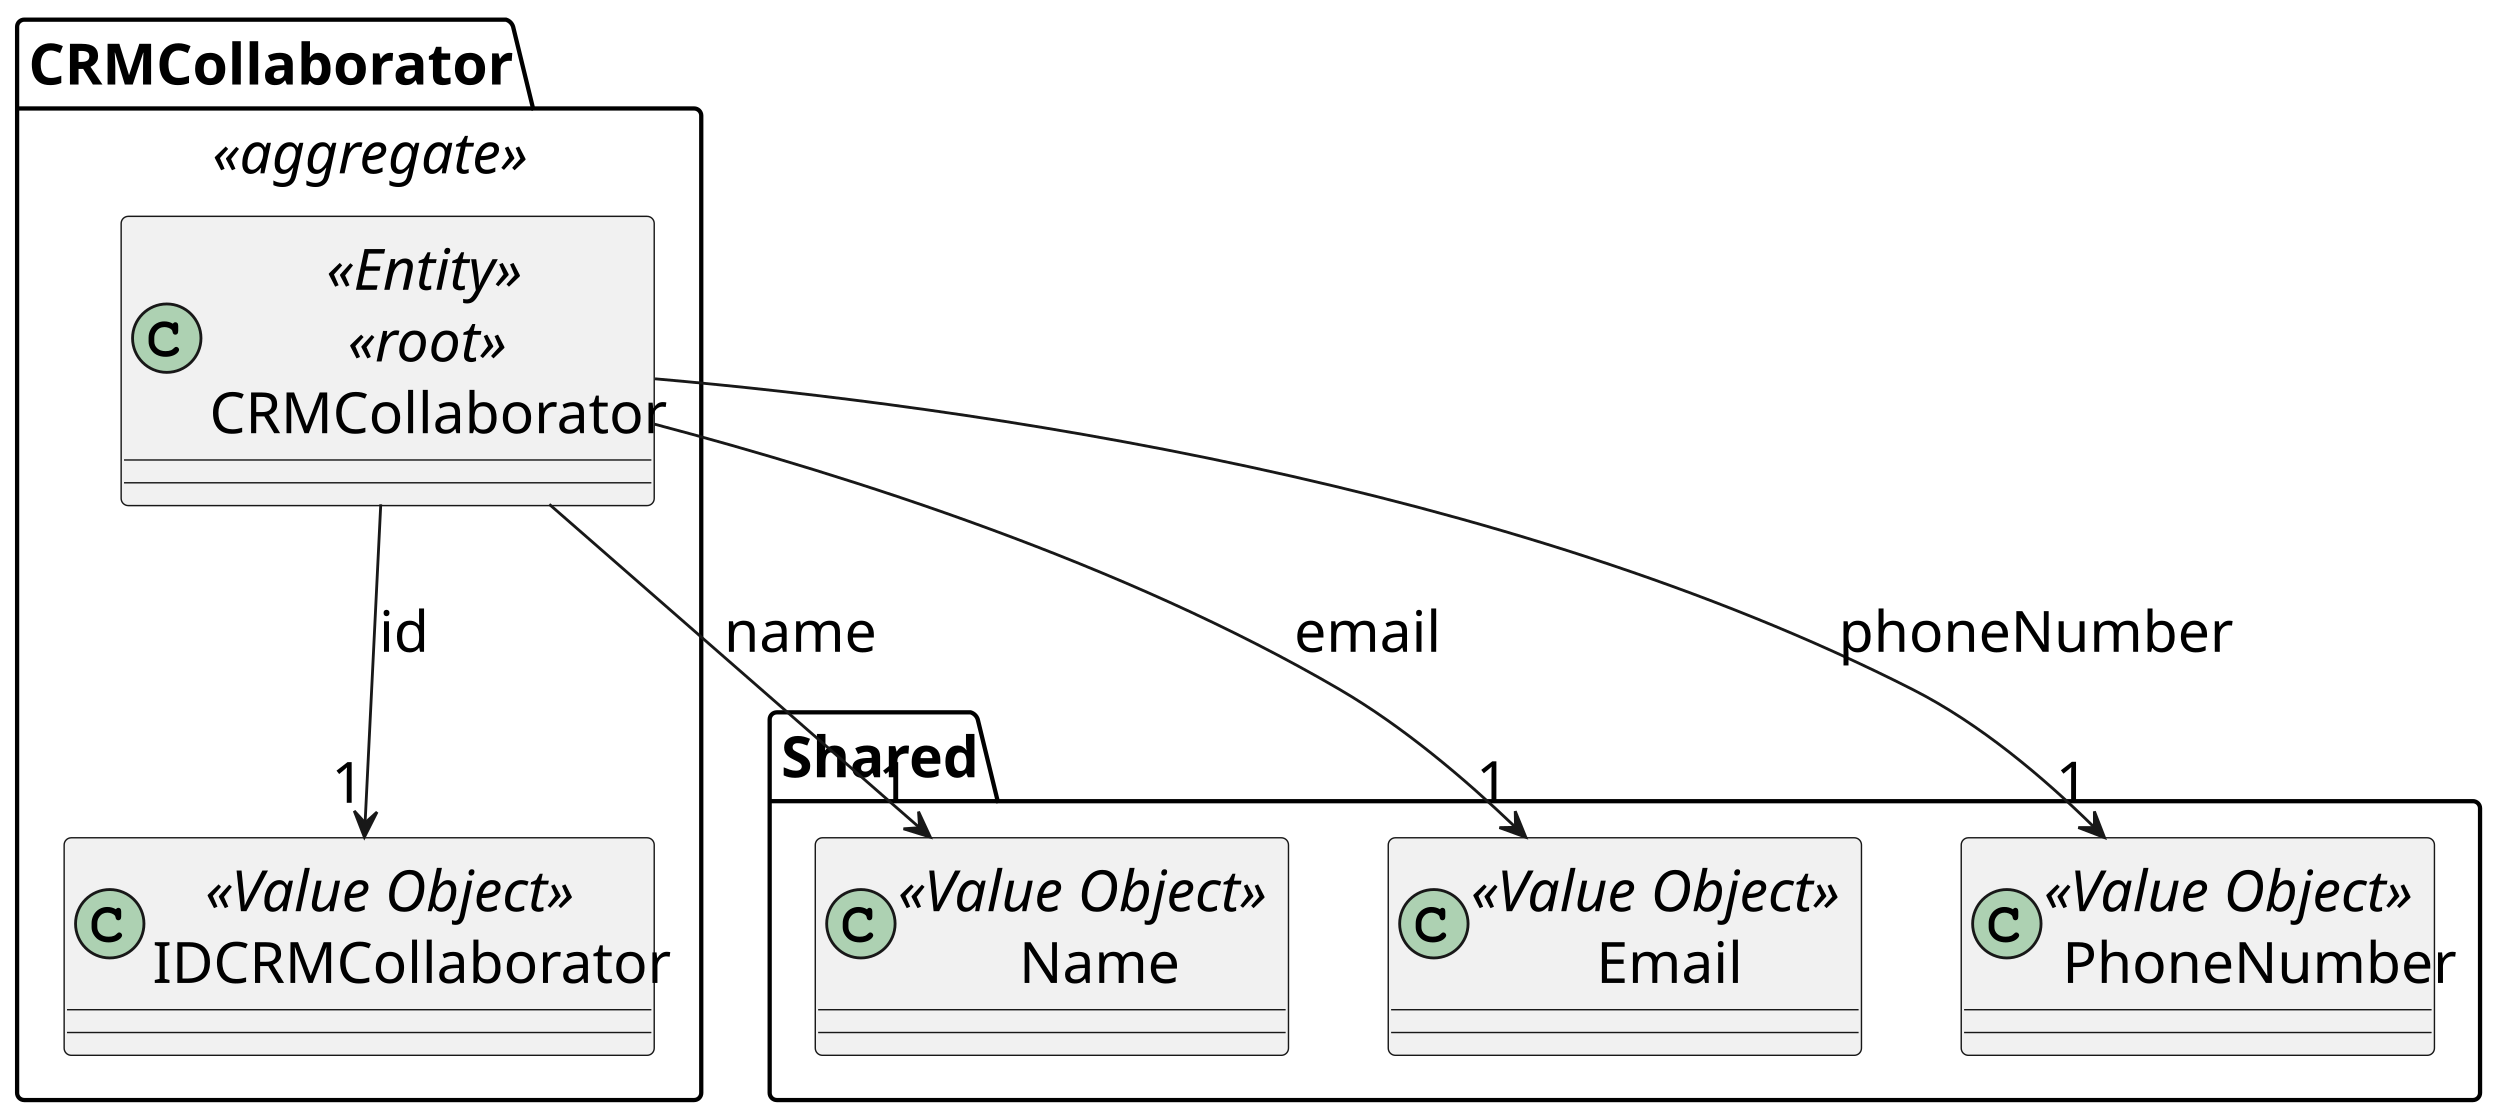
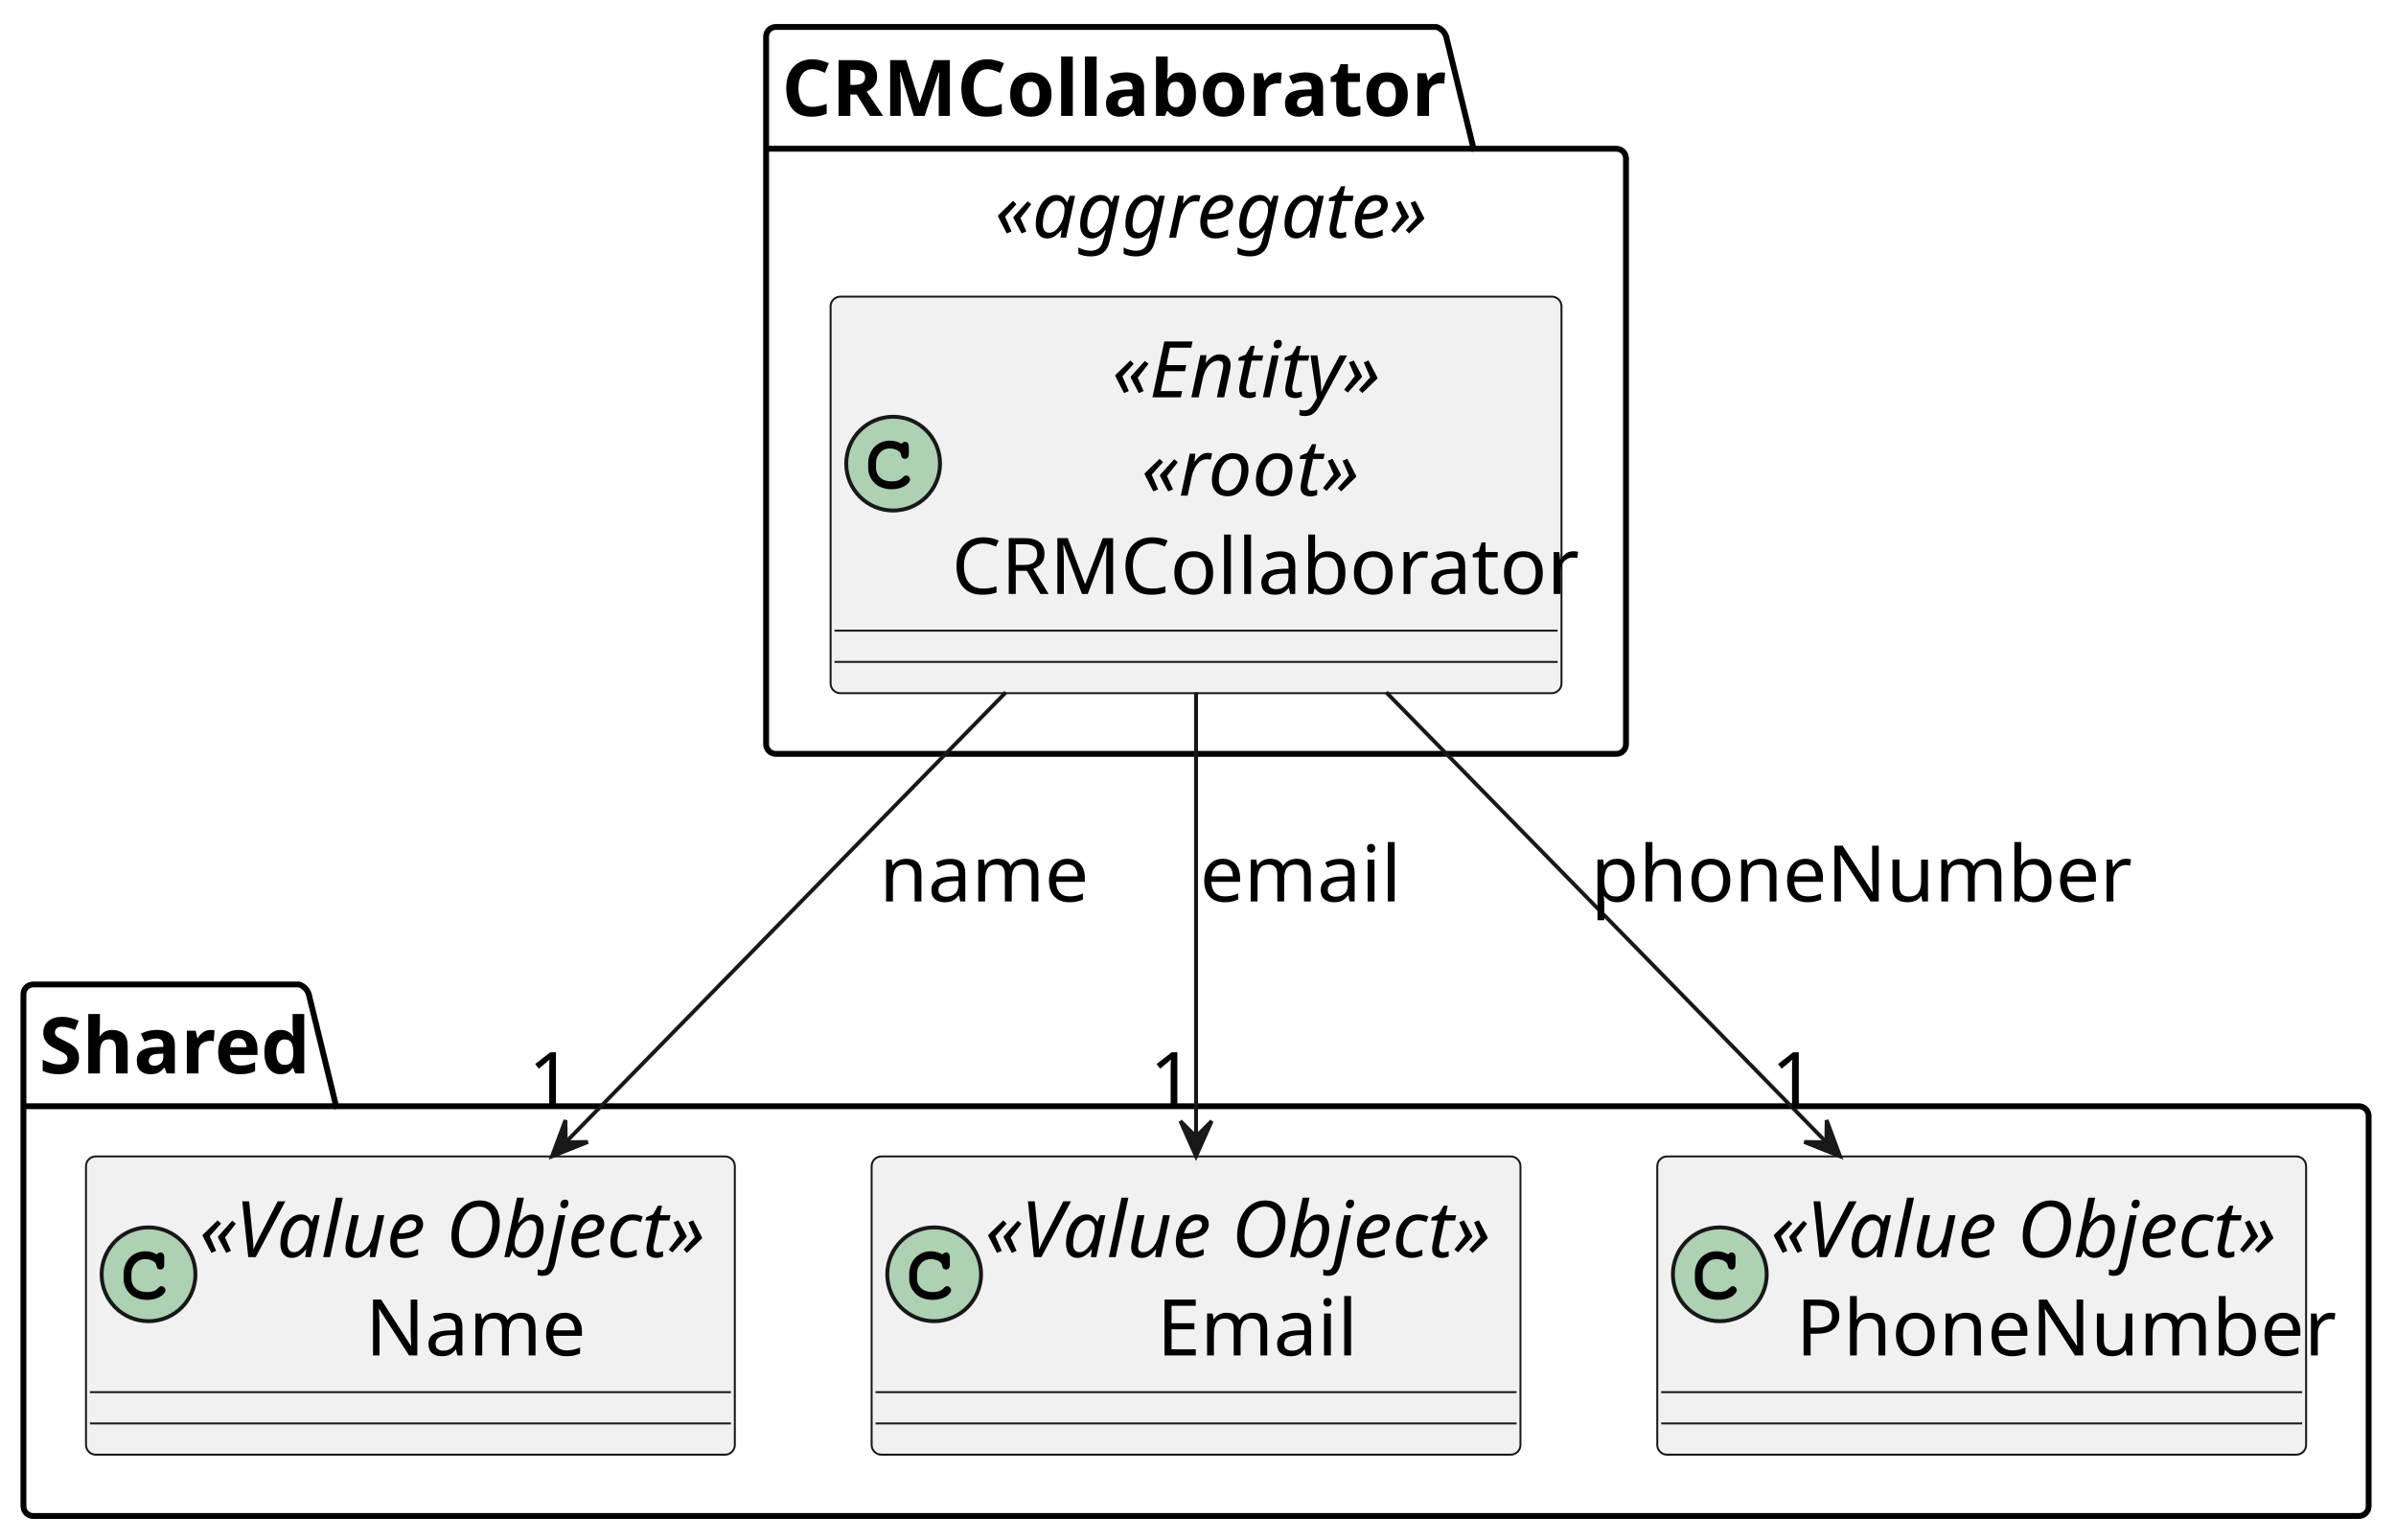
- <svg xmlns="http://www.w3.org/2000/svg" contentStyleType="text/css" height="392px" preserveAspectRatio="none" style="width:877px;height:392px;background:#FFFFFF;" version="1.1" viewBox="0 0 877 392" width="877px" zoomAndPan="magnify">
+ <svg xmlns="http://www.w3.org/2000/svg" contentStyleType="text/css" height="394px" preserveAspectRatio="none" style="width:613px;height:394px;background:#FFFFFF;" version="1.1" viewBox="0 0 613 394" width="613px" zoomAndPan="magnify">
  <defs />
  <g>
    <g id="cluster_CRMCollaborator ">
-       <path d="M8.5,6.894 L177.5,6.894 A3.75,3.75 0 0 1 180,9.395 L187,38.051 L243.5,38.051 A2.5,2.5 0 0 1 246,40.551 L246,383.394 A2.5,2.5 0 0 1 243.5,385.894 L8.5,385.894 A2.5,2.5 0 0 1 6,383.394 L6,9.395 A2.5,2.5 0 0 1 8.5,6.894 " fill="none" style="stroke:#000000;stroke-width:1.5;" />
-       <line style="stroke:#000000;stroke-width:1.5;" x1="6" x2="187" y1="38.051" y2="38.051" />
-       <text fill="#000000" font-family="sans-serif" font-size="20" font-weight="bold" lengthAdjust="spacing" textLength="162" x="10" y="29.656">CRMCollaborator</text>
-       <text fill="#000000" font-family="sans-serif" font-size="20" font-style="italic" lengthAdjust="spacing" textLength="111" x="74.5" y="60.812">«aggregate»</text>
+       <path d="M198.5,6.894 L367.5,6.894 A3.75,3.75 0 0 1 370,9.395 L377,38.051 L413.5,38.051 A2.5,2.5 0 0 1 416,40.551 L416,190.394 A2.5,2.5 0 0 1 413.5,192.894 L198.5,192.894 A2.5,2.5 0 0 1 196,190.394 L196,9.395 A2.5,2.5 0 0 1 198.5,6.894 " fill="none" style="stroke:#000000;stroke-width:1.5;" />
+       <line style="stroke:#000000;stroke-width:1.5;" x1="196" x2="377" y1="38.051" y2="38.051" />
+       <text fill="#000000" font-family="sans-serif" font-size="20" font-weight="bold" lengthAdjust="spacing" textLength="162" x="200" y="29.656">CRMCollaborator</text>
+       <text fill="#000000" font-family="sans-serif" font-size="20" font-style="italic" lengthAdjust="spacing" textLength="111" x="254.5" y="60.812">«aggregate»</text>
    </g>
    <g id="cluster_Shared">
-       <path d="M272.5,249.894 L340.5,249.894 A3.75,3.75 0 0 1 343,252.394 L350,281.051 L867.5,281.051 A2.5,2.5 0 0 1 870,283.551 L870,383.394 A2.5,2.5 0 0 1 867.5,385.894 L272.5,385.894 A2.5,2.5 0 0 1 270,383.394 L270,252.394 A2.5,2.5 0 0 1 272.5,249.894 " fill="none" style="stroke:#000000;stroke-width:1.5;" />
-       <line style="stroke:#000000;stroke-width:1.5;" x1="270" x2="350" y1="281.051" y2="281.051" />
-       <text fill="#000000" font-family="sans-serif" font-size="20" font-weight="bold" lengthAdjust="spacing" textLength="67" x="274" y="272.656">Shared</text>
+       <path d="M8.5,251.894 L76.5,251.894 A3.75,3.75 0 0 1 79,254.394 L86,283.051 L603.5,283.051 A2.5,2.5 0 0 1 606,285.551 L606,385.394 A2.5,2.5 0 0 1 603.5,387.894 L8.5,387.894 A2.5,2.5 0 0 1 6,385.394 L6,254.394 A2.5,2.5 0 0 1 8.5,251.894 " fill="none" style="stroke:#000000;stroke-width:1.5;" />
+       <line style="stroke:#000000;stroke-width:1.5;" x1="6" x2="86" y1="283.051" y2="283.051" />
+       <text fill="#000000" font-family="sans-serif" font-size="20" font-weight="bold" lengthAdjust="spacing" textLength="67" x="10" y="274.656">Shared</text>
    </g>
    <g id="elem_CRMCollaborator">
-       <rect codeLine="4" fill="#F1F1F1" height="101.469" id="CRMCollaborator" rx="2.5" ry="2.5" style="stroke:#181818;stroke-width:0.5;" width="187" x="42.5" y="75.894" />
-       <ellipse cx="58.5" cy="118.629" fill="#ADD1B2" rx="12" ry="12" style="stroke:#181818;stroke-width:1.0;" />
-       <path d="M60.641,113.551 Q60.828,113.301 61.047,113.176 Q61.266,113.035 61.516,113.035 Q61.953,113.035 62.234,113.348 Q62.516,113.644 62.516,114.363 L62.516,116.066 Q62.516,116.785 62.234,117.098 Q61.953,117.41 61.516,117.41 Q61.125,117.41 60.875,117.176 Q60.625,116.957 60.516,116.348 Q60.453,115.926 60.234,115.707 Q59.844,115.269 59.125,115.004 Q58.406,114.738 57.688,114.738 Q56.781,114.738 56.031,115.129 Q55.281,115.519 54.703,116.41 Q54.125,117.285 54.125,118.488 L54.125,119.785 Q54.125,121.238 55.172,122.207 Q56.234,123.176 58.094,123.176 Q59.203,123.176 59.984,122.863 Q60.422,122.691 60.938,122.176 Q61.25,121.863 61.422,121.769 Q61.594,121.676 61.828,121.676 Q62.219,121.676 62.516,121.988 Q62.828,122.285 62.828,122.691 Q62.828,123.098 62.422,123.566 Q61.828,124.254 60.891,124.644 Q59.625,125.176 58.109,125.176 Q56.328,125.176 54.906,124.441 Q53.75,123.848 52.938,122.582 Q52.125,121.316 52.125,119.832 L52.125,118.473 Q52.125,116.91 52.844,115.566 Q53.578,114.207 54.859,113.473 Q56.156,112.738 57.609,112.738 Q58.469,112.738 59.219,112.941 Q59.984,113.144 60.641,113.551 Z " fill="#000000" />
-       <text fill="#000000" font-family="sans-serif" font-size="20" font-style="italic" lengthAdjust="spacing" textLength="71" x="114.5" y="101.656">«Entity»</text>
-       <text fill="#000000" font-family="sans-serif" font-size="20" font-style="italic" lengthAdjust="spacing" textLength="56" x="122" y="126.812">«root»</text>
-       <text fill="#000000" font-family="sans-serif" font-size="20" lengthAdjust="spacing" textLength="153" x="73.5" y="151.969">CRMCollaborator</text>
-       <line style="stroke:#181818;stroke-width:0.5;" x1="43.5" x2="228.5" y1="161.363" y2="161.363" />
-       <line style="stroke:#181818;stroke-width:0.5;" x1="43.5" x2="228.5" y1="169.363" y2="169.363" />
-     </g>
-     <g id="elem_IDCRMCollaborator">
-       <rect codeLine="7" fill="#F1F1F1" height="76.312" id="IDCRMCollaborator" rx="2.5" ry="2.5" style="stroke:#181818;stroke-width:0.5;" width="207" x="22.5" y="293.894" />
-       <ellipse cx="38.5" cy="324.051" fill="#ADD1B2" rx="12" ry="12" style="stroke:#181818;stroke-width:1.0;" />
-       <path d="M40.641,318.973 Q40.828,318.723 41.047,318.598 Q41.266,318.457 41.516,318.457 Q41.953,318.457 42.234,318.769 Q42.516,319.066 42.516,319.785 L42.516,321.488 Q42.516,322.207 42.234,322.519 Q41.953,322.832 41.516,322.832 Q41.125,322.832 40.875,322.598 Q40.625,322.379 40.516,321.769 Q40.453,321.348 40.234,321.129 Q39.844,320.691 39.125,320.426 Q38.406,320.16 37.688,320.16 Q36.781,320.16 36.031,320.551 Q35.281,320.941 34.703,321.832 Q34.125,322.707 34.125,323.91 L34.125,325.207 Q34.125,326.66 35.172,327.629 Q36.234,328.598 38.094,328.598 Q39.203,328.598 39.984,328.285 Q40.422,328.113 40.938,327.598 Q41.25,327.285 41.422,327.191 Q41.594,327.098 41.828,327.098 Q42.219,327.098 42.516,327.41 Q42.828,327.707 42.828,328.113 Q42.828,328.519 42.422,328.988 Q41.828,329.676 40.891,330.066 Q39.625,330.598 38.109,330.598 Q36.328,330.598 34.906,329.863 Q33.75,329.269 32.938,328.004 Q32.125,326.738 32.125,325.254 L32.125,323.894 Q32.125,322.332 32.844,320.988 Q33.578,319.629 34.859,318.894 Q36.156,318.16 37.609,318.16 Q38.469,318.16 39.219,318.363 Q39.984,318.566 40.641,318.973 Z " fill="#000000" />
-       <text fill="#000000" font-family="sans-serif" font-size="20" font-style="italic" lengthAdjust="spacing" textLength="136" x="72" y="319.656">«Value Object»</text>
-       <text fill="#000000" font-family="sans-serif" font-size="20" lengthAdjust="spacing" textLength="173" x="53.5" y="344.812">IDCRMCollaborator</text>
-       <line style="stroke:#181818;stroke-width:0.5;" x1="23.5" x2="228.5" y1="354.207" y2="354.207" />
-       <line style="stroke:#181818;stroke-width:0.5;" x1="23.5" x2="228.5" y1="362.207" y2="362.207" />
+       <rect codeLine="4" fill="#F1F1F1" height="101.469" id="CRMCollaborator" rx="2.5" ry="2.5" style="stroke:#181818;stroke-width:0.5;" width="187" x="212.5" y="75.894" />
+       <ellipse cx="228.5" cy="118.629" fill="#ADD1B2" rx="12" ry="12" style="stroke:#181818;stroke-width:1.0;" />
+       <path d="M230.641,113.551 Q230.828,113.301 231.047,113.176 Q231.266,113.035 231.516,113.035 Q231.953,113.035 232.234,113.348 Q232.516,113.644 232.516,114.363 L232.516,116.066 Q232.516,116.785 232.234,117.098 Q231.953,117.41 231.516,117.41 Q231.125,117.41 230.875,117.176 Q230.625,116.957 230.516,116.348 Q230.453,115.926 230.234,115.707 Q229.844,115.269 229.125,115.004 Q228.406,114.738 227.688,114.738 Q226.781,114.738 226.031,115.129 Q225.281,115.519 224.703,116.41 Q224.125,117.285 224.125,118.488 L224.125,119.785 Q224.125,121.238 225.172,122.207 Q226.234,123.176 228.094,123.176 Q229.203,123.176 229.984,122.863 Q230.422,122.691 230.938,122.176 Q231.25,121.863 231.422,121.769 Q231.594,121.676 231.828,121.676 Q232.219,121.676 232.516,121.988 Q232.828,122.285 232.828,122.691 Q232.828,123.098 232.422,123.566 Q231.828,124.254 230.891,124.644 Q229.625,125.176 228.109,125.176 Q226.328,125.176 224.906,124.441 Q223.75,123.848 222.938,122.582 Q222.125,121.316 222.125,119.832 L222.125,118.473 Q222.125,116.91 222.844,115.566 Q223.578,114.207 224.859,113.473 Q226.156,112.738 227.609,112.738 Q228.469,112.738 229.219,112.941 Q229.984,113.144 230.641,113.551 Z " fill="#000000" />
+       <text fill="#000000" font-family="sans-serif" font-size="20" font-style="italic" lengthAdjust="spacing" textLength="71" x="284.5" y="101.656">«Entity»</text>
+       <text fill="#000000" font-family="sans-serif" font-size="20" font-style="italic" lengthAdjust="spacing" textLength="56" x="292" y="126.812">«root»</text>
+       <text fill="#000000" font-family="sans-serif" font-size="20" lengthAdjust="spacing" textLength="153" x="243.5" y="151.969">CRMCollaborator</text>
+       <line style="stroke:#181818;stroke-width:0.5;" x1="213.5" x2="398.5" y1="161.363" y2="161.363" />
+       <line style="stroke:#181818;stroke-width:0.5;" x1="213.5" x2="398.5" y1="169.363" y2="169.363" />
    </g>
    <g id="elem_Name">
-       <rect codeLine="16" fill="#F1F1F1" height="76.312" id="Name" rx="2.5" ry="2.5" style="stroke:#181818;stroke-width:0.5;" width="166" x="286" y="293.894" />
-       <ellipse cx="302" cy="324.051" fill="#ADD1B2" rx="12" ry="12" style="stroke:#181818;stroke-width:1.0;" />
-       <path d="M304.141,318.973 Q304.328,318.723 304.547,318.598 Q304.766,318.457 305.016,318.457 Q305.453,318.457 305.734,318.769 Q306.016,319.066 306.016,319.785 L306.016,321.488 Q306.016,322.207 305.734,322.519 Q305.453,322.832 305.016,322.832 Q304.625,322.832 304.375,322.598 Q304.125,322.379 304.016,321.769 Q303.953,321.348 303.734,321.129 Q303.344,320.691 302.625,320.426 Q301.906,320.16 301.188,320.16 Q300.281,320.16 299.531,320.551 Q298.781,320.941 298.203,321.832 Q297.625,322.707 297.625,323.91 L297.625,325.207 Q297.625,326.66 298.672,327.629 Q299.734,328.598 301.594,328.598 Q302.703,328.598 303.484,328.285 Q303.922,328.113 304.438,327.598 Q304.75,327.285 304.922,327.191 Q305.094,327.098 305.328,327.098 Q305.719,327.098 306.016,327.41 Q306.328,327.707 306.328,328.113 Q306.328,328.519 305.922,328.988 Q305.328,329.676 304.391,330.066 Q303.125,330.598 301.609,330.598 Q299.828,330.598 298.406,329.863 Q297.25,329.269 296.438,328.004 Q295.625,326.738 295.625,325.254 L295.625,323.894 Q295.625,322.332 296.344,320.988 Q297.078,319.629 298.359,318.894 Q299.656,318.16 301.109,318.16 Q301.969,318.16 302.719,318.363 Q303.484,318.566 304.141,318.973 Z " fill="#000000" />
-       <text fill="#000000" font-family="sans-serif" font-size="20" font-style="italic" lengthAdjust="spacing" textLength="136" x="315" y="319.656">«Value Object»</text>
-       <text fill="#000000" font-family="sans-serif" font-size="20" lengthAdjust="spacing" textLength="51" x="357.5" y="344.812">Name</text>
-       <line style="stroke:#181818;stroke-width:0.5;" x1="287" x2="451" y1="354.207" y2="354.207" />
-       <line style="stroke:#181818;stroke-width:0.5;" x1="287" x2="451" y1="362.207" y2="362.207" />
+       <rect codeLine="10" fill="#F1F1F1" height="76.312" id="Name" rx="2.5" ry="2.5" style="stroke:#181818;stroke-width:0.5;" width="166" x="22" y="295.894" />
+       <ellipse cx="38" cy="326.051" fill="#ADD1B2" rx="12" ry="12" style="stroke:#181818;stroke-width:1.0;" />
+       <path d="M40.141,320.973 Q40.328,320.723 40.547,320.598 Q40.766,320.457 41.016,320.457 Q41.453,320.457 41.734,320.769 Q42.016,321.066 42.016,321.785 L42.016,323.488 Q42.016,324.207 41.734,324.519 Q41.453,324.832 41.016,324.832 Q40.625,324.832 40.375,324.598 Q40.125,324.379 40.016,323.769 Q39.953,323.348 39.734,323.129 Q39.344,322.691 38.625,322.426 Q37.906,322.16 37.188,322.16 Q36.281,322.16 35.531,322.551 Q34.781,322.941 34.203,323.832 Q33.625,324.707 33.625,325.91 L33.625,327.207 Q33.625,328.66 34.672,329.629 Q35.734,330.598 37.594,330.598 Q38.703,330.598 39.484,330.285 Q39.922,330.113 40.438,329.598 Q40.75,329.285 40.922,329.191 Q41.094,329.098 41.328,329.098 Q41.719,329.098 42.016,329.41 Q42.328,329.707 42.328,330.113 Q42.328,330.519 41.922,330.988 Q41.328,331.676 40.391,332.066 Q39.125,332.598 37.609,332.598 Q35.828,332.598 34.406,331.863 Q33.25,331.269 32.438,330.004 Q31.625,328.738 31.625,327.254 L31.625,325.894 Q31.625,324.332 32.344,322.988 Q33.078,321.629 34.359,320.894 Q35.656,320.16 37.109,320.16 Q37.969,320.16 38.719,320.363 Q39.484,320.566 40.141,320.973 Z " fill="#000000" />
+       <text fill="#000000" font-family="sans-serif" font-size="20" font-style="italic" lengthAdjust="spacing" textLength="136" x="51" y="321.656">«Value Object»</text>
+       <text fill="#000000" font-family="sans-serif" font-size="20" lengthAdjust="spacing" textLength="51" x="93.5" y="346.812">Name</text>
+       <line style="stroke:#181818;stroke-width:0.5;" x1="23" x2="187" y1="356.207" y2="356.207" />
+       <line style="stroke:#181818;stroke-width:0.5;" x1="23" x2="187" y1="364.207" y2="364.207" />
    </g>
    <g id="elem_Email">
-       <rect codeLine="19" fill="#F1F1F1" height="76.312" id="Email" rx="2.5" ry="2.5" style="stroke:#181818;stroke-width:0.5;" width="166" x="487" y="293.894" />
-       <ellipse cx="503" cy="324.051" fill="#ADD1B2" rx="12" ry="12" style="stroke:#181818;stroke-width:1.0;" />
-       <path d="M505.141,318.973 Q505.328,318.723 505.547,318.598 Q505.766,318.457 506.016,318.457 Q506.453,318.457 506.734,318.769 Q507.016,319.066 507.016,319.785 L507.016,321.488 Q507.016,322.207 506.734,322.519 Q506.453,322.832 506.016,322.832 Q505.625,322.832 505.375,322.598 Q505.125,322.379 505.016,321.769 Q504.953,321.348 504.734,321.129 Q504.344,320.691 503.625,320.426 Q502.906,320.16 502.188,320.16 Q501.281,320.16 500.531,320.551 Q499.781,320.941 499.203,321.832 Q498.625,322.707 498.625,323.91 L498.625,325.207 Q498.625,326.66 499.672,327.629 Q500.734,328.598 502.594,328.598 Q503.703,328.598 504.484,328.285 Q504.922,328.113 505.438,327.598 Q505.75,327.285 505.922,327.191 Q506.094,327.098 506.328,327.098 Q506.719,327.098 507.016,327.41 Q507.328,327.707 507.328,328.113 Q507.328,328.519 506.922,328.988 Q506.328,329.676 505.391,330.066 Q504.125,330.598 502.609,330.598 Q500.828,330.598 499.406,329.863 Q498.25,329.269 497.438,328.004 Q496.625,326.738 496.625,325.254 L496.625,323.894 Q496.625,322.332 497.344,320.988 Q498.078,319.629 499.359,318.894 Q500.656,318.16 502.109,318.16 Q502.969,318.16 503.719,318.363 Q504.484,318.566 505.141,318.973 Z " fill="#000000" />
-       <text fill="#000000" font-family="sans-serif" font-size="20" font-style="italic" lengthAdjust="spacing" textLength="136" x="516" y="319.656">«Value Object»</text>
-       <text fill="#000000" font-family="sans-serif" font-size="20" lengthAdjust="spacing" textLength="48" x="560" y="344.812">Email</text>
-       <line style="stroke:#181818;stroke-width:0.5;" x1="488" x2="652" y1="354.207" y2="354.207" />
-       <line style="stroke:#181818;stroke-width:0.5;" x1="488" x2="652" y1="362.207" y2="362.207" />
+       <rect codeLine="13" fill="#F1F1F1" height="76.312" id="Email" rx="2.5" ry="2.5" style="stroke:#181818;stroke-width:0.5;" width="166" x="223" y="295.894" />
+       <ellipse cx="239" cy="326.051" fill="#ADD1B2" rx="12" ry="12" style="stroke:#181818;stroke-width:1.0;" />
+       <path d="M241.141,320.973 Q241.328,320.723 241.547,320.598 Q241.766,320.457 242.016,320.457 Q242.453,320.457 242.734,320.769 Q243.016,321.066 243.016,321.785 L243.016,323.488 Q243.016,324.207 242.734,324.519 Q242.453,324.832 242.016,324.832 Q241.625,324.832 241.375,324.598 Q241.125,324.379 241.016,323.769 Q240.953,323.348 240.734,323.129 Q240.344,322.691 239.625,322.426 Q238.906,322.16 238.188,322.16 Q237.281,322.16 236.531,322.551 Q235.781,322.941 235.203,323.832 Q234.625,324.707 234.625,325.91 L234.625,327.207 Q234.625,328.66 235.672,329.629 Q236.734,330.598 238.594,330.598 Q239.703,330.598 240.484,330.285 Q240.922,330.113 241.438,329.598 Q241.75,329.285 241.922,329.191 Q242.094,329.098 242.328,329.098 Q242.719,329.098 243.016,329.41 Q243.328,329.707 243.328,330.113 Q243.328,330.519 242.922,330.988 Q242.328,331.676 241.391,332.066 Q240.125,332.598 238.609,332.598 Q236.828,332.598 235.406,331.863 Q234.25,331.269 233.438,330.004 Q232.625,328.738 232.625,327.254 L232.625,325.894 Q232.625,324.332 233.344,322.988 Q234.078,321.629 235.359,320.894 Q236.656,320.16 238.109,320.16 Q238.969,320.16 239.719,320.363 Q240.484,320.566 241.141,320.973 Z " fill="#000000" />
+       <text fill="#000000" font-family="sans-serif" font-size="20" font-style="italic" lengthAdjust="spacing" textLength="136" x="252" y="321.656">«Value Object»</text>
+       <text fill="#000000" font-family="sans-serif" font-size="20" lengthAdjust="spacing" textLength="48" x="296" y="346.812">Email</text>
+       <line style="stroke:#181818;stroke-width:0.5;" x1="224" x2="388" y1="356.207" y2="356.207" />
+       <line style="stroke:#181818;stroke-width:0.5;" x1="224" x2="388" y1="364.207" y2="364.207" />
    </g>
    <g id="elem_PhoneNumber">
-       <rect codeLine="22" fill="#F1F1F1" height="76.312" id="PhoneNumber" rx="2.5" ry="2.5" style="stroke:#181818;stroke-width:0.5;" width="166" x="688" y="293.894" />
-       <ellipse cx="704" cy="324.051" fill="#ADD1B2" rx="12" ry="12" style="stroke:#181818;stroke-width:1.0;" />
-       <path d="M706.141,318.973 Q706.328,318.723 706.547,318.598 Q706.766,318.457 707.016,318.457 Q707.453,318.457 707.734,318.769 Q708.016,319.066 708.016,319.785 L708.016,321.488 Q708.016,322.207 707.734,322.519 Q707.453,322.832 707.016,322.832 Q706.625,322.832 706.375,322.598 Q706.125,322.379 706.016,321.769 Q705.953,321.348 705.734,321.129 Q705.344,320.691 704.625,320.426 Q703.906,320.16 703.188,320.16 Q702.281,320.16 701.531,320.551 Q700.781,320.941 700.203,321.832 Q699.625,322.707 699.625,323.91 L699.625,325.207 Q699.625,326.66 700.672,327.629 Q701.734,328.598 703.594,328.598 Q704.703,328.598 705.484,328.285 Q705.922,328.113 706.438,327.598 Q706.75,327.285 706.922,327.191 Q707.094,327.098 707.328,327.098 Q707.719,327.098 708.016,327.41 Q708.328,327.707 708.328,328.113 Q708.328,328.519 707.922,328.988 Q707.328,329.676 706.391,330.066 Q705.125,330.598 703.609,330.598 Q701.828,330.598 700.406,329.863 Q699.25,329.269 698.438,328.004 Q697.625,326.738 697.625,325.254 L697.625,323.894 Q697.625,322.332 698.344,320.988 Q699.078,319.629 700.359,318.894 Q701.656,318.16 703.109,318.16 Q703.969,318.16 704.719,318.363 Q705.484,318.566 706.141,318.973 Z " fill="#000000" />
-       <text fill="#000000" font-family="sans-serif" font-size="20" font-style="italic" lengthAdjust="spacing" textLength="136" x="717" y="319.656">«Value Object»</text>
-       <text fill="#000000" font-family="sans-serif" font-size="20" lengthAdjust="spacing" textLength="123" x="723.5" y="344.812">PhoneNumber</text>
-       <line style="stroke:#181818;stroke-width:0.5;" x1="689" x2="853" y1="354.207" y2="354.207" />
-       <line style="stroke:#181818;stroke-width:0.5;" x1="689" x2="853" y1="362.207" y2="362.207" />
-     </g>
-     <g id="link_CRMCollaborator_IDCRMCollaborator">
-       <path codeLine="11" d="M133.57,176.915 C131.89,211.084 129.68,256.045 128.08,288.555 " fill="none" id="CRMCollaborator-to-IDCRMCollaborator" style="stroke:#181818;stroke-width:1.0;" />
-       <polygon fill="#181818" points="127.83,293.654,132.263,284.86,128.073,288.661,124.273,284.471,127.83,293.654" style="stroke:#181818;stroke-width:1.0;" />
-       <text fill="#000000" font-family="sans-serif" font-size="20" lengthAdjust="spacing" textLength="15" x="133" y="228.656">id</text>
-       <text fill="#000000" font-family="sans-serif" font-size="20" lengthAdjust="spacing" textLength="11" x="116.268" y="281.635">1</text>
+       <rect codeLine="16" fill="#F1F1F1" height="76.312" id="PhoneNumber" rx="2.5" ry="2.5" style="stroke:#181818;stroke-width:0.5;" width="166" x="424" y="295.894" />
+       <ellipse cx="440" cy="326.051" fill="#ADD1B2" rx="12" ry="12" style="stroke:#181818;stroke-width:1.0;" />
+       <path d="M442.141,320.973 Q442.328,320.723 442.547,320.598 Q442.766,320.457 443.016,320.457 Q443.453,320.457 443.734,320.769 Q444.016,321.066 444.016,321.785 L444.016,323.488 Q444.016,324.207 443.734,324.519 Q443.453,324.832 443.016,324.832 Q442.625,324.832 442.375,324.598 Q442.125,324.379 442.016,323.769 Q441.953,323.348 441.734,323.129 Q441.344,322.691 440.625,322.426 Q439.906,322.16 439.188,322.16 Q438.281,322.16 437.531,322.551 Q436.781,322.941 436.203,323.832 Q435.625,324.707 435.625,325.91 L435.625,327.207 Q435.625,328.66 436.672,329.629 Q437.734,330.598 439.594,330.598 Q440.703,330.598 441.484,330.285 Q441.922,330.113 442.438,329.598 Q442.75,329.285 442.922,329.191 Q443.094,329.098 443.328,329.098 Q443.719,329.098 444.016,329.41 Q444.328,329.707 444.328,330.113 Q444.328,330.519 443.922,330.988 Q443.328,331.676 442.391,332.066 Q441.125,332.598 439.609,332.598 Q437.828,332.598 436.406,331.863 Q435.25,331.269 434.438,330.004 Q433.625,328.738 433.625,327.254 L433.625,325.894 Q433.625,324.332 434.344,322.988 Q435.078,321.629 436.359,320.894 Q437.656,320.16 439.109,320.16 Q439.969,320.16 440.719,320.363 Q441.484,320.566 442.141,320.973 Z " fill="#000000" />
+       <text fill="#000000" font-family="sans-serif" font-size="20" font-style="italic" lengthAdjust="spacing" textLength="136" x="453" y="321.656">«Value Object»</text>
+       <text fill="#000000" font-family="sans-serif" font-size="20" lengthAdjust="spacing" textLength="123" x="459.5" y="346.812">PhoneNumber</text>
+       <line style="stroke:#181818;stroke-width:0.5;" x1="425" x2="589" y1="356.207" y2="356.207" />
+       <line style="stroke:#181818;stroke-width:0.5;" x1="425" x2="589" y1="364.207" y2="364.207" />
    </g>
    <g id="link_CRMCollaborator_Name">
-       <path codeLine="26" d="M192.7,176.915 C232.47,211.655 285,257.524 322.34,290.144 " fill="none" id="CRMCollaborator-to-Name" style="stroke:#181818;stroke-width:1.0;" />
-       <polygon fill="#181818" points="326.36,293.654,322.218,284.719,322.596,290.363,316.952,290.741,326.36,293.654" style="stroke:#181818;stroke-width:1.0;" />
-       <text fill="#000000" font-family="sans-serif" font-size="20" lengthAdjust="spacing" textLength="48" x="254" y="228.656">name</text>
-       <text fill="#000000" font-family="sans-serif" font-size="20" lengthAdjust="spacing" textLength="11" x="307.989" y="281.635">1</text>
+       <path codeLine="20" d="M257.34,177.144 C222.96,212.294 177.42,258.854 145.11,291.885 " fill="none" id="CRMCollaborator-to-Name" style="stroke:#181818;stroke-width:1.0;" />
+       <polygon fill="#181818" points="141.24,295.844,150.389,292.198,144.732,292.267,144.664,286.61,141.24,295.844" style="stroke:#181818;stroke-width:1.0;" />
+       <text fill="#000000" font-family="sans-serif" font-size="20" lengthAdjust="spacing" textLength="48" x="225" y="230.656">name</text>
+       <text fill="#000000" font-family="sans-serif" font-size="20" lengthAdjust="spacing" textLength="11" x="135.139" y="283.537">1</text>
    </g>
    <g id="link_CRMCollaborator_Email">
-       <path codeLine="27" d="M229.54,148.785 C298.97,167.135 394.31,197.674 470,241.894 C492.2,254.864 513.89,273.245 531.36,289.945 " fill="none" id="CRMCollaborator-to-Email" style="stroke:#181818;stroke-width:1.0;" />
-       <polygon fill="#181818" points="535.25,293.695,531.548,284.568,531.651,290.224,525.995,290.327,535.25,293.695" style="stroke:#181818;stroke-width:1.0;" />
-       <text fill="#000000" font-family="sans-serif" font-size="20" lengthAdjust="spacing" textLength="46" x="454" y="228.656">email</text>
-       <text fill="#000000" font-family="sans-serif" font-size="20" lengthAdjust="spacing" textLength="11" x="517.835" y="281.363">1</text>
+       <path codeLine="21" d="M306,177.144 C306,211.864 306,257.724 306,290.675 " fill="none" id="CRMCollaborator-to-Email" style="stroke:#181818;stroke-width:1.0;" />
+       <polygon fill="#181818" points="306,295.844,310,286.844,306,290.844,302,286.844,306,295.844" style="stroke:#181818;stroke-width:1.0;" />
+       <text fill="#000000" font-family="sans-serif" font-size="20" lengthAdjust="spacing" textLength="46" x="307" y="230.656">email</text>
+       <text fill="#000000" font-family="sans-serif" font-size="20" lengthAdjust="spacing" textLength="11" x="294.123" y="283.537">1</text>
    </g>
    <g id="link_CRMCollaborator_PhoneNumber">
-       <path codeLine="28" d="M229.78,132.885 C340.57,142.584 527.88,169.195 671,241.894 C694.5,253.834 716.81,272.664 734.37,289.935 " fill="none" id="CRMCollaborator-to-PhoneNumber" style="stroke:#181818;stroke-width:1.0;" />
-       <polygon fill="#181818" points="738.27,293.825,734.716,284.639,734.727,290.296,729.071,290.308,738.27,293.825" style="stroke:#181818;stroke-width:1.0;" />
-       <text fill="#000000" font-family="sans-serif" font-size="20" lengthAdjust="spacing" textLength="121" x="645" y="228.656">phoneNumber</text>
-       <text fill="#000000" font-family="sans-serif" font-size="20" lengthAdjust="spacing" textLength="11" x="721.177" y="281.514">1</text>
+       <path codeLine="22" d="M354.66,177.144 C389.04,212.294 434.58,258.854 466.89,291.885 " fill="none" id="CRMCollaborator-to-PhoneNumber" style="stroke:#181818;stroke-width:1.0;" />
+       <polygon fill="#181818" points="470.76,295.844,467.336,286.61,467.267,292.267,461.611,292.198,470.76,295.844" style="stroke:#181818;stroke-width:1.0;" />
+       <text fill="#000000" font-family="sans-serif" font-size="20" lengthAdjust="spacing" textLength="121" x="407" y="230.656">phoneNumber</text>
+       <text fill="#000000" font-family="sans-serif" font-size="20" lengthAdjust="spacing" textLength="11" x="453.108" y="283.537">1</text>
    </g>
  </g>
</svg>
